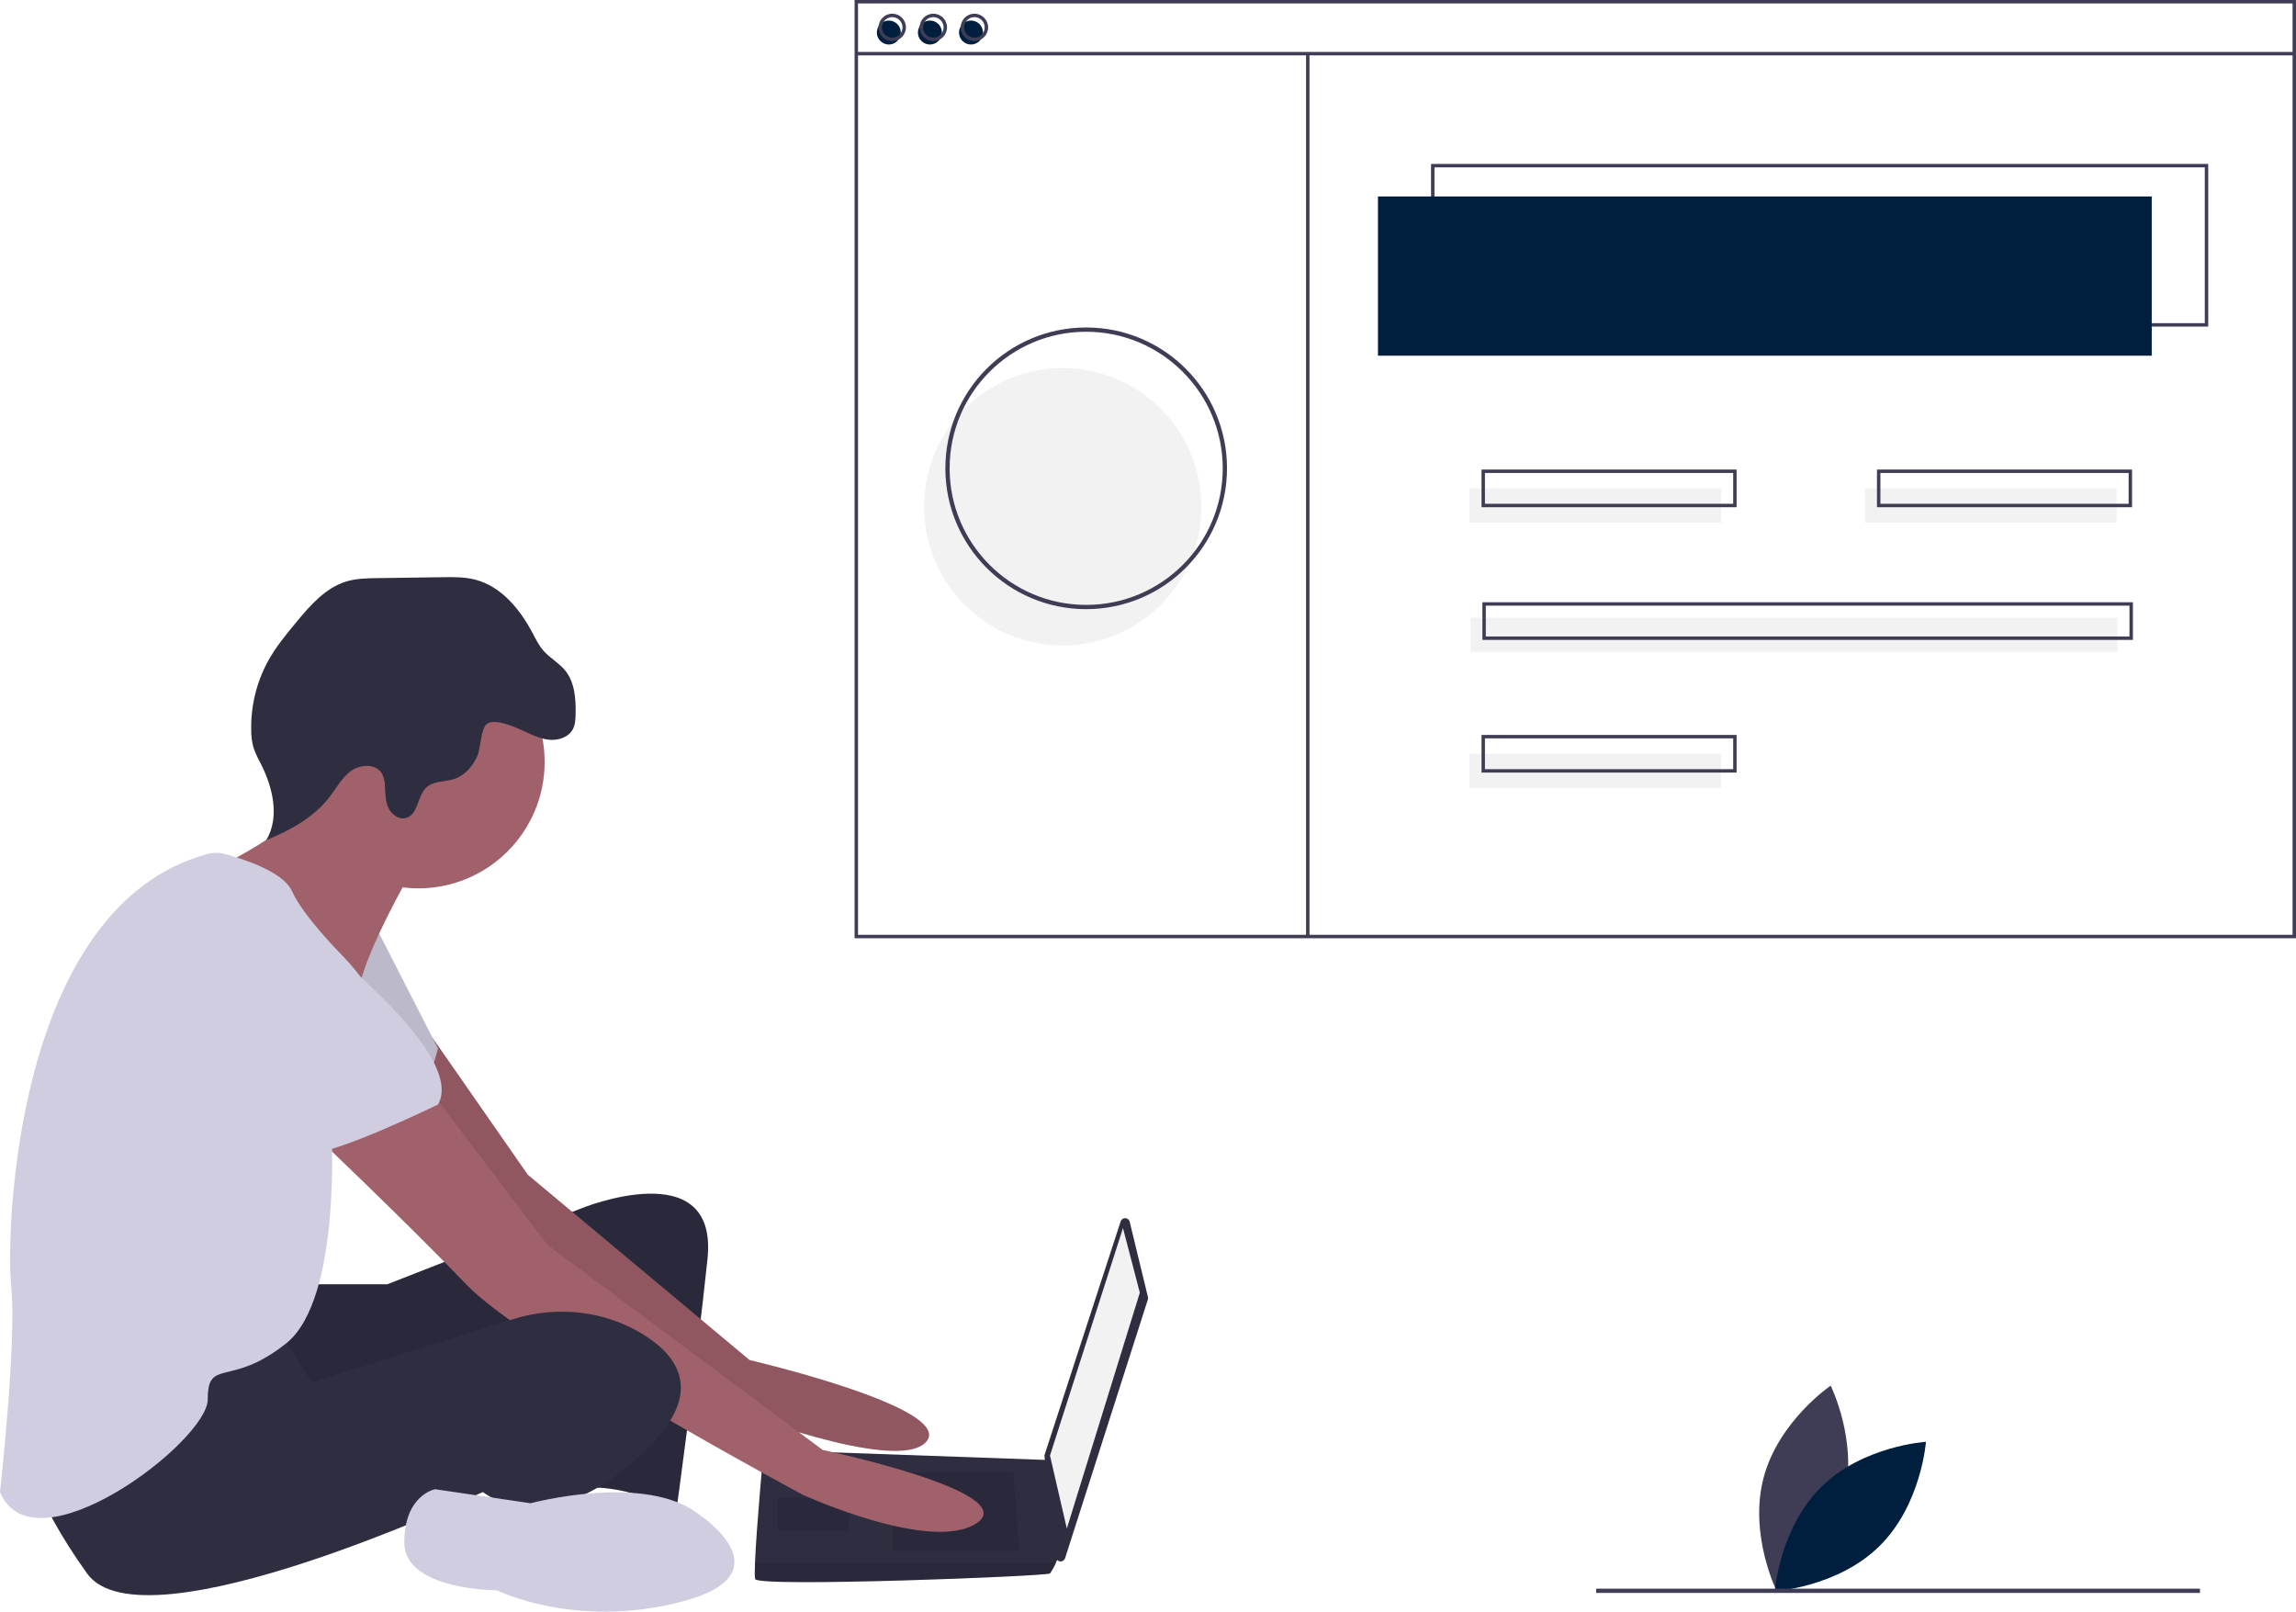
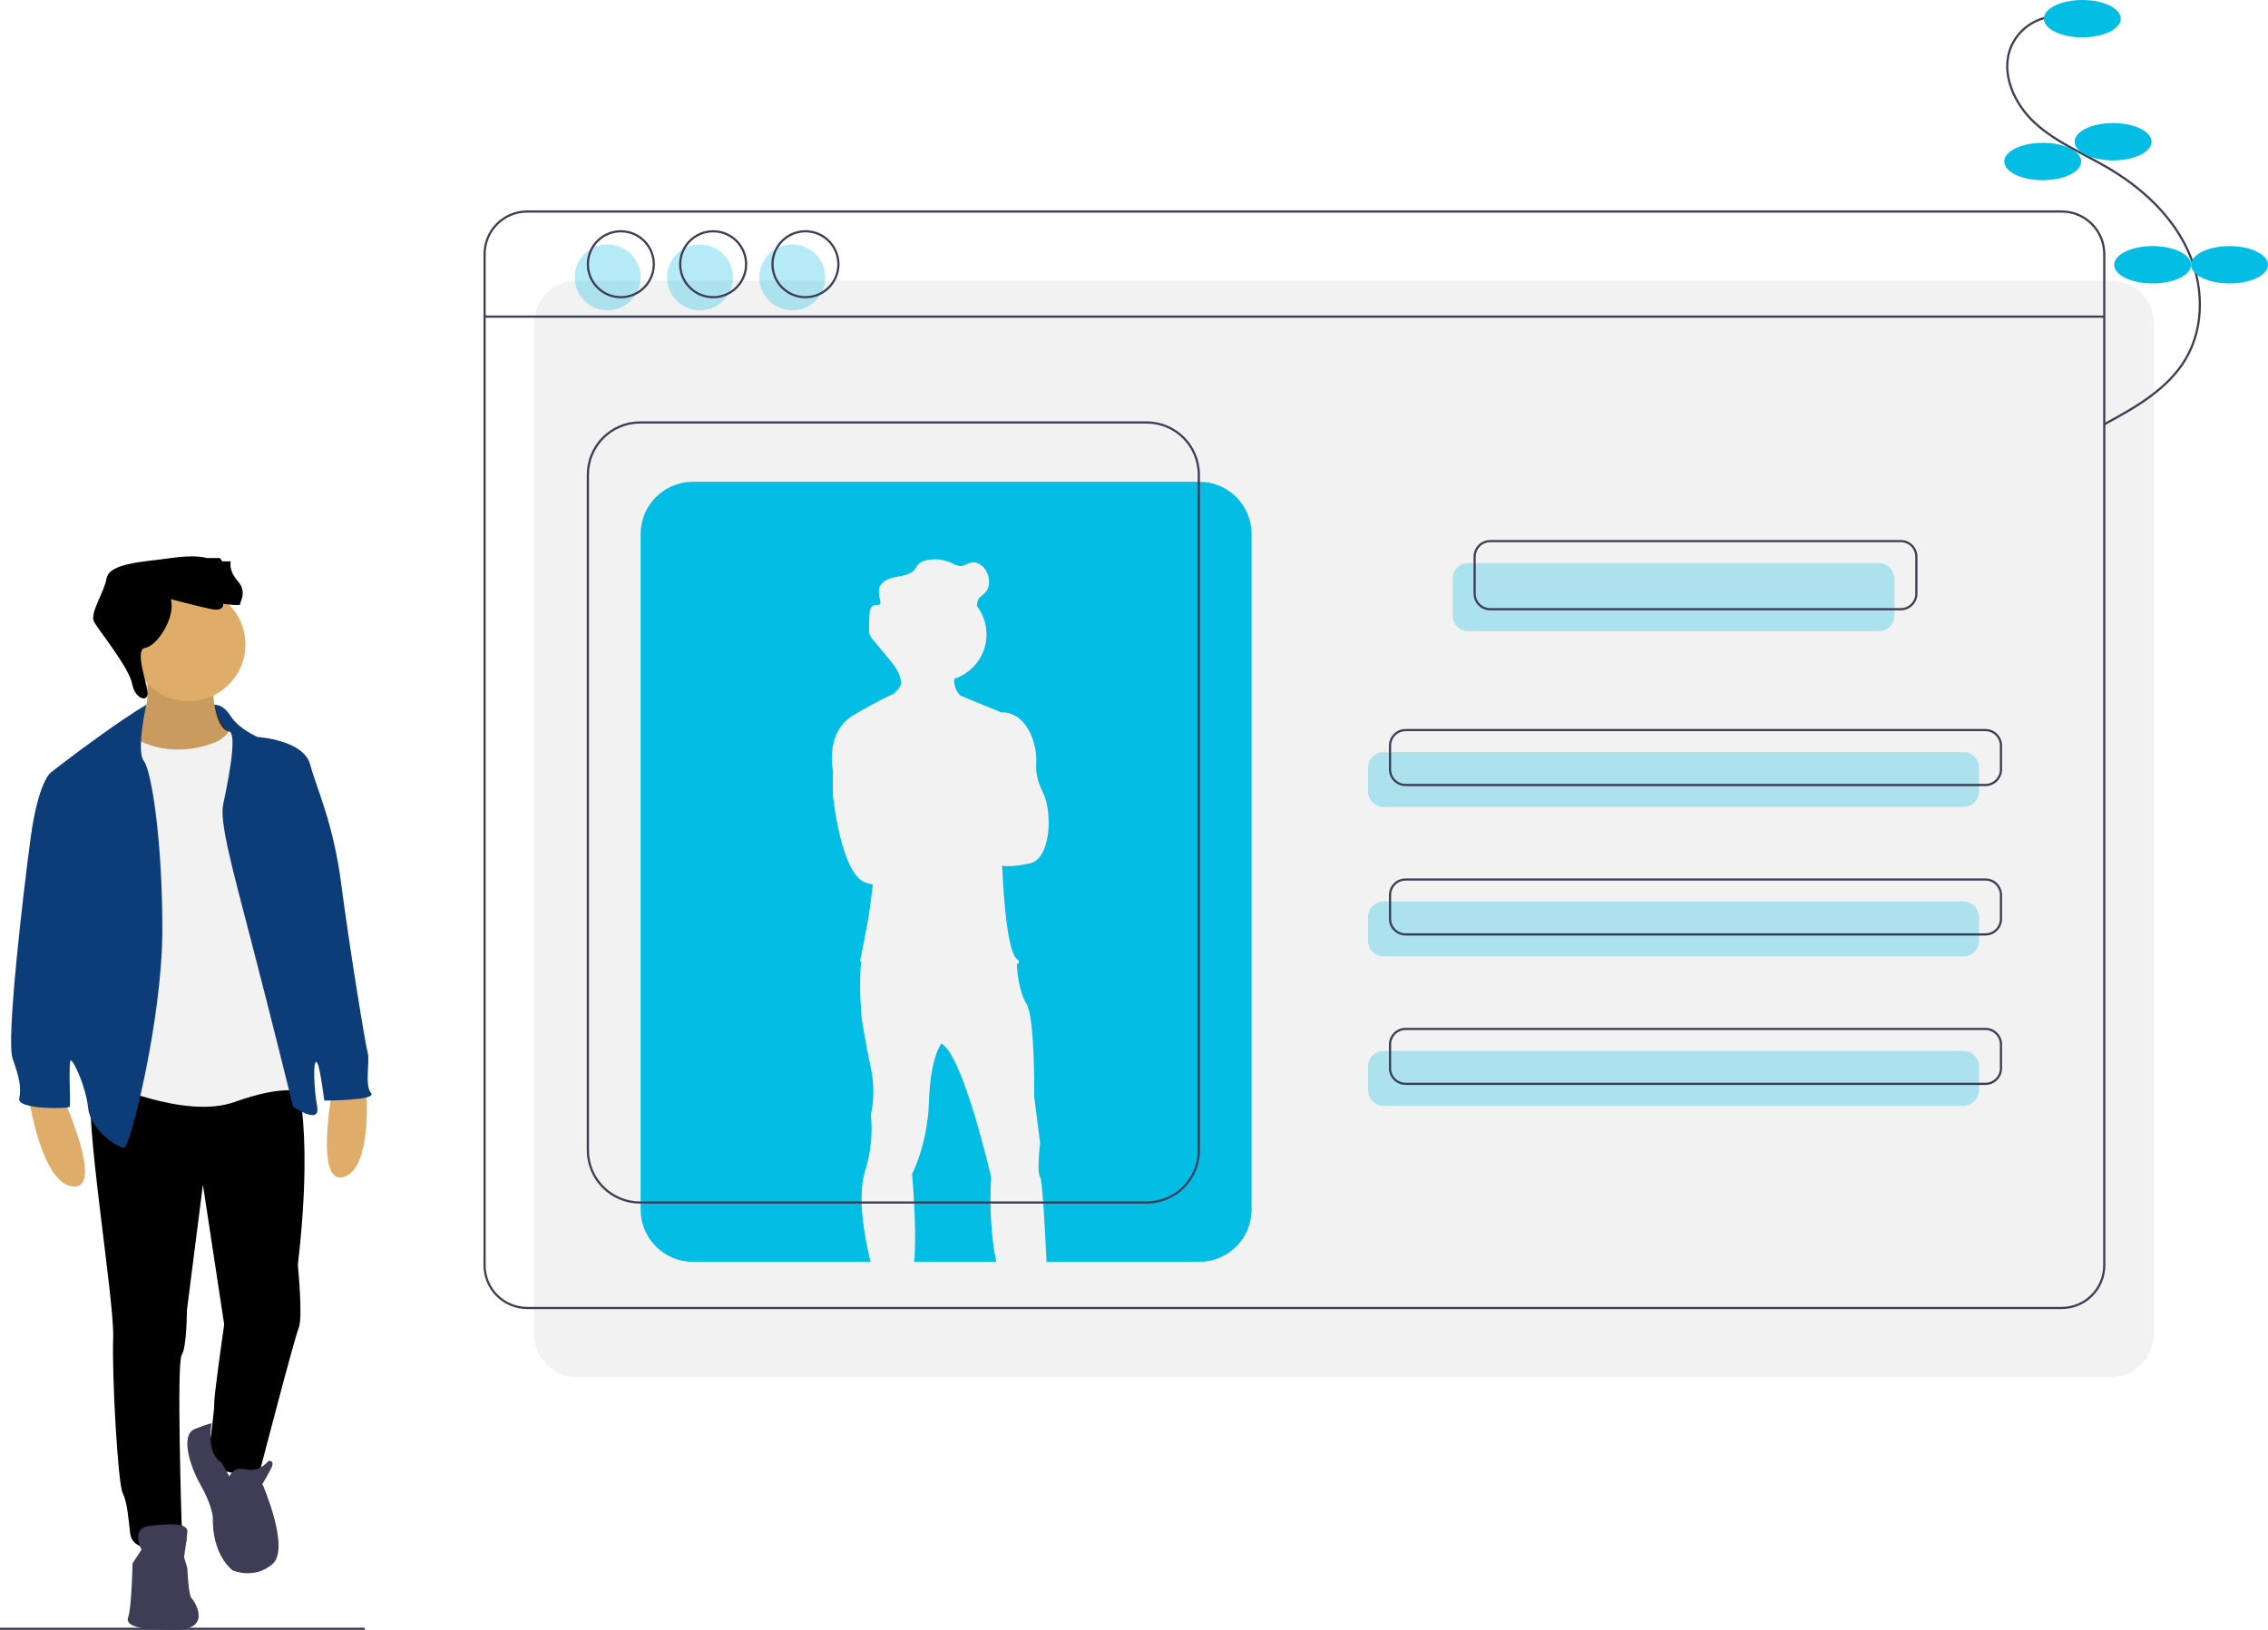
- <svg xmlns="http://www.w3.org/2000/svg" id="ade8c9af-7e2e-4eda-b5c8-b06129257226" data-name="Layer 1" width="1076.064" height="755.228" viewBox="0 0 1076.064 755.228">
-   <path d="M926.114,774.809c-6.985,26.598-31.459,43.22-31.459,43.22s-13.15-26.502-6.166-53.1,31.459-43.22,31.459-43.22S933.098,748.211,926.114,774.809Z" transform="translate(-61.96814 -72.38605)" fill="#3f3d56" />
-   <path d="M915.52,769.183c-19.563,19.327-21.751,48.831-21.751,48.831s29.528-1.831,49.091-21.159,21.751-48.831,21.751-48.831S935.082,749.855,915.52,769.183Z" transform="translate(-61.96814 -72.38605)" fill="#001f3f" />
-   <path d="M206.702,674.194h36.841l90.788-35.526s64.472-26.315,59.209,23.684-14.473,117.103-14.473,117.103-28.947-13.158-44.736-9.21-5.263-80.262-5.263-80.262-128.945,61.841-140.787,53.946-14.473-63.157-14.473-63.157Z" transform="translate(-61.96814 -72.38605)" fill="#2f2e41" />
-   <path d="M206.702,674.194h36.841l90.788-35.526s64.472-26.315,59.209,23.684-14.473,117.103-14.473,117.103-28.947-13.158-44.736-9.21-5.263-80.262-5.263-80.262-128.945,61.841-140.787,53.946-14.473-63.157-14.473-63.157Z" transform="translate(-61.96814 -72.38605)" opacity="0.1" />
-   <path d="M264.746,558.82l44.586,64.059L413.277,709.72s96.051,22.368,82.893,38.157S402.751,732.088,402.751,732.088s-119.735-86.84-123.682-93.419S231.702,570.249,231.702,570.249Z" transform="translate(-61.96814 -72.38605)" fill="#a0616a" />
-   <path d="M264.746,558.82l44.586,64.059L413.277,709.72s96.051,22.368,82.893,38.157S402.751,732.088,402.751,732.088s-119.735-86.84-123.682-93.419S231.702,570.249,231.702,570.249Z" transform="translate(-61.96814 -72.38605)" opacity="0.1" />
-   <path d="M238.281,507.092l28.947,56.578s-6.579,27.631-17.105,30.263-55.262-34.21-55.262-34.21Z" transform="translate(-61.96814 -72.38605)" fill="#d0cde1" />
-   <path d="M238.281,507.092l28.947,56.578s-6.579,27.631-17.105,30.263-55.262-34.21-55.262-34.21Z" transform="translate(-61.96814 -72.38605)" opacity="0.1" />
-   <path d="M591.419,644.9,599.97,680.172a2.203,2.203,0,0,1-.043,1.19L561.14,802.574a2.203,2.203,0,0,1-4.287-.423l-5.366-47.219a2.203,2.203,0,0,1,.094-.931L587.184,644.737A2.203,2.203,0,0,1,591.419,644.9Z" transform="translate(-61.96814 -72.38605)" fill="#2f2e41" />
-   <polygon points="526.306 575.493 534.2 605.756 499.99 716.28 492.096 682.07 526.306 575.493" fill="#f2f2f2" />
-   <path d="M415.909,812.35c1.316,3.947,136.839-1.316,138.155-2.632a28.561,28.561,0,0,0,2.895-5.263c1.237-2.632,2.368-5.263,2.368-5.263L554.064,756.588l-134.208-4.763s-3.355,36.105-4.039,52.631C415.646,808.626,415.646,811.56,415.909,812.35Z" transform="translate(-61.96814 -72.38605)" fill="#2f2e41" />
-   <polygon points="474.991 689.965 477.622 726.806 418.413 726.806 418.413 689.965 474.991 689.965" opacity="0.1" />
-   <polygon points="398.677 701.806 399.03 701.736 397.361 717.596 364.467 717.596 364.467 701.806 398.677 701.806" opacity="0.1" />
-   <path d="M415.909,812.35c1.316,3.947,136.839-1.316,138.155-2.632a28.561,28.561,0,0,0,2.895-5.263H415.817C415.646,808.626,415.646,811.56,415.909,812.35Z" transform="translate(-61.96814 -72.38605)" opacity="0.1" />
-   <circle cx="196.049" cy="357.076" r="59.209" fill="#a0616a" />
-   <path d="M254.07,482.093s-19.736,34.21-23.684,52.631-59.209-36.841-59.209-36.841l-7.237-19.079s51.973-24.342,48.025-44.078S254.07,482.093,254.07,482.093Z" transform="translate(-61.96814 -72.38605)" fill="#a0616a" />
-   <path d="M264.596,584.722l53.946,71.051,128.945,96.051s93.419,19.736,72.367,34.21-81.577-13.158-81.577-13.158S308.016,703.141,280.385,674.194s-78.946-77.63-78.946-77.63Z" transform="translate(-61.96814 -72.38605)" fill="#a0616a" />
-   <path d="M192.229,695.247,208.018,720.246l94.231-29.646c20.676-6.505,43.348-4.111,61.687,7.442,16.447,10.362,26.973,26.809,3.289,51.15-47.368,48.683-78.946,22.368-78.946,22.368S129.072,846.559,102.757,809.718s-27.631-55.262-27.631-55.262S176.44,691.299,192.229,695.247Z" transform="translate(-61.96814 -72.38605)" fill="#2f2e41" />
-   <path d="M389.593,782.087s42.104,27.631-7.895,40.789-86.84-5.263-86.84-5.263-43.42,0-43.42-22.368,14.473-25,14.473-25l44.736,6.579S364.594,762.351,389.593,782.087Z" transform="translate(-61.96814 -72.38605)" fill="#d0cde1" />
-   <path d="M306.589,414.568c4.03,1.797,8.026,3.923,12.408,4.444s9.371-1.008,11.444-4.903c1.12-2.104,1.248-4.578,1.3-6.961.158-7.225-.364-15.036-4.943-20.627-2.914-3.559-7.167-5.802-10.184-9.274-2.161-2.488-3.599-5.503-5.148-8.411-5.866-11.017-14.551-21.606-26.622-24.782-5.04-1.326-10.328-1.262-15.539-1.188l-30.397.429c-4.919.069-9.914.15-14.623,1.574-9.784,2.958-16.908,11.186-23.432,19.054-4.881,5.887-9.775,11.834-13.439,18.547a65.079,65.079,0,0,0-7.714,31.887,29.833,29.833,0,0,0,1.093,8.437,46.822,46.822,0,0,0,3.316,7.284c5.7,11.197,9.085,25.182,2.665,35.983,11.152-4.555,22.186-10.528,29.542-20.068,3.291-4.267,5.872-9.263,10.258-12.395s11.532-3.403,14.346,1.193a12.857,12.857,0,0,1,1.451,6.022c.206,3.45.2,7.033,1.663,10.164s4.947,5.658,8.273,4.721c5.729-1.614,5.18-10.406,9.593-14.4,3.351-3.033,8.521-2.453,12.826-3.83,5.016-1.604,8.779-5.95,10.924-10.759,1.63-3.656,1.606-13.223,4.691-15.203C294.208,409.022,303.004,412.969,306.589,414.568Z" transform="translate(-61.96814 -72.38605)" fill="#2f2e41" />
-   <path d="M159.24,472.562a15.616,15.616,0,0,1,8.128.021c8.446,2.268,27.38,8.27,31.44,17.405,5.263,11.842,23.684,30.263,23.684,30.263s25,25,19.736,42.104-25,36.841-25,36.841,5.263,81.577-21.052,102.63-36.841,6.579-36.841,26.315S77.757,809.718,61.968,771.561c0,0,7.895-71.051,5.263-96.051C64.638,650.871,68.434,497.145,159.24,472.562Z" transform="translate(-61.96814 -72.38605)" fill="#d0cde1" />
-   <path d="M201.439,505.777s80.262,59.209,65.788,84.209c0,0-48.683,23.684-59.209,22.368s-51.315-47.368-61.841-51.315S130.388,486.04,201.439,505.777Z" transform="translate(-61.96814 -72.38605)" fill="#d0cde1" />
-   <circle cx="498.064" cy="237.458" r="65" fill="#f2f2f2" />
-   <path d="M1096.898,225.427H732.649V149.207H1096.898ZM734.254,223.822h361.039v-73.01H734.254Z" transform="translate(-61.96814 -72.38605)" fill="#3f3d56" />
-   <rect x="645.809" y="92.065" width="362.644" height="74.615" fill="#001f3f" />
-   <circle cx="416.565" cy="15.244" r="5.616" fill="#001f3f" />
-   <circle cx="435.82" cy="15.244" r="5.616" fill="#001f3f" />
-   <circle cx="455.076" cy="15.244" r="5.616" fill="#001f3f" />
-   <path d="M1138.032,512.052H462.487V72.386h675.545Zm-673.94-1.605h672.336V73.991H464.092Z" transform="translate(-61.96814 -72.38605)" fill="#3f3d56" />
-   <rect x="401.321" y="24.338" width="673.94" height="1.605" fill="#3f3d56" />
-   <path d="M480.138,91.641a6.418,6.418,0,1,1,6.418-6.418A6.426,6.426,0,0,1,480.138,91.641Zm0-11.232a4.814,4.814,0,1,0,4.814,4.814A4.819,4.819,0,0,0,480.138,80.409Z" transform="translate(-61.96814 -72.38605)" fill="#3f3d56" />
-   <path d="M499.393,91.641a6.418,6.418,0,1,1,6.418-6.418A6.426,6.426,0,0,1,499.393,91.641Zm0-11.232a4.814,4.814,0,1,0,4.814,4.814A4.819,4.819,0,0,0,499.393,80.409Z" transform="translate(-61.96814 -72.38605)" fill="#3f3d56" />
-   <path d="M518.649,91.641A6.418,6.418,0,1,1,525.067,85.223,6.426,6.426,0,0,1,518.649,91.641Zm0-11.232a4.814,4.814,0,1,0,4.814,4.814A4.819,4.819,0,0,0,518.649,80.409Z" transform="translate(-61.96814 -72.38605)" fill="#3f3d56" />
-   <rect x="612.109" y="25.14" width="1.605" height="414.346" fill="#3f3d56" />
-   <rect x="688.733" y="228.859" width="117.94" height="16.046" fill="#f2f2f2" />
-   <rect x="874.067" y="228.859" width="117.94" height="16.046" fill="#f2f2f2" />
-   <path d="M875.861,310.07H756.317V292.42H875.861Zm-117.94-1.605H874.257V294.024H757.922Z" transform="translate(-61.96814 -72.38605)" fill="#3f3d56" />
-   <rect x="688.733" y="353.217" width="117.94" height="16.046" fill="#f2f2f2" />
-   <path d="M875.861,434.428H756.317V416.778H875.861Zm-117.94-1.605H874.257V418.382H757.922Z" transform="translate(-61.96814 -72.38605)" fill="#3f3d56" />
-   <rect x="689.134" y="289.433" width="303.273" height="16.046" fill="#f2f2f2" />
-   <path d="M1061.596,372.249H756.718V354.599h304.878ZM758.323,370.645h301.669V356.203H758.323Z" transform="translate(-61.96814 -72.38605)" fill="#3f3d56" />
-   <path d="M1061.195,310.07H941.651V292.42H1061.195Zm-117.94-1.605h116.335V294.024H943.255Z" transform="translate(-61.96814 -72.38605)" fill="#3f3d56" />
-   <path d="M571.032,357.844a66,66,0,1,1,66-66A66.075,66.075,0,0,1,571.032,357.844Zm0-130a64,64,0,1,0,64,64A64.073,64.073,0,0,0,571.032,227.844Z" transform="translate(-61.96814 -72.38605)" fill="#3f3d56" />
-   <rect x="748.064" y="744.458" width="283" height="2" fill="#3f3d56" />
+ <svg xmlns="http://www.w3.org/2000/svg" viewBox="-338.289 -205.211 1032 741.747">
+   <line y1="741.253" x2="166" y2="741.253" fill="none" stroke="#3f3d56" stroke-miterlimit="10" transform="matrix(1, 0, 0, 1, -338.2892, -205.2109)" />
+   <rect x="243" y="127.753" width="737" height="499" rx="19.398" fill="#f2f2f2" transform="matrix(1, 0, 0, 1, -338.2892, -205.2109)" />
+   <rect x="220.5" y="96.253" width="737" height="499" rx="19.398" fill="none" stroke="#3f3d56" stroke-miterlimit="10" transform="matrix(1, 0, 0, 1, -338.2892, -205.2109)" />
+   <line x1="220.5" y1="144.093" x2="957.5" y2="144.093" fill="none" stroke="#3f3d56" stroke-miterlimit="10" transform="matrix(1, 0, 0, 1, -338.2892, -205.2109)" />
+   <rect x="661" y="256.253" width="201" height="31" rx="7.093" fill="#04BDE4" opacity="0.3" transform="matrix(1, 0, 0, 1, -338.2892, -205.2109)" />
+   <rect x="622.5" y="342.253" width="278" height="25" rx="7.093" fill="#04BDE4" opacity="0.3" transform="matrix(1, 0, 0, 1, -338.2892, -205.2109)" />
+   <rect x="622.5" y="410.253" width="278" height="25" rx="7.093" fill="#04BDE4" opacity="0.3" transform="matrix(1, 0, 0, 1, -338.2892, -205.2109)" />
+   <rect x="622.5" y="478.253" width="278" height="25" rx="7.093" fill="#04BDE4" opacity="0.3" transform="matrix(1, 0, 0, 1, -338.2892, -205.2109)" />
+   <rect x="671" y="246.253" width="201" height="31" rx="7.093" fill="none" stroke="#3f3d56" stroke-miterlimit="10" transform="matrix(1, 0, 0, 1, -338.2892, -205.2109)" />
+   <rect x="632.5" y="332.253" width="278" height="25" rx="7.093" fill="none" stroke="#3f3d56" stroke-miterlimit="10" transform="matrix(1, 0, 0, 1, -338.2892, -205.2109)" />
+   <rect x="632.5" y="400.253" width="278" height="25" rx="7.093" fill="none" stroke="#3f3d56" stroke-miterlimit="10" transform="matrix(1, 0, 0, 1, -338.2892, -205.2109)" />
+   <rect x="632.5" y="468.253" width="278" height="25" rx="7.093" fill="none" stroke="#3f3d56" stroke-miterlimit="10" transform="matrix(1, 0, 0, 1, -338.2892, -205.2109)" />
+   <circle cx="276.5" cy="126.253" r="15" fill="#04BDE4" opacity="0.3" transform="matrix(1, 0, 0, 1, -338.2892, -205.2109)" />
+   <circle cx="318.5" cy="126.253" r="15" fill="#04BDE4" opacity="0.3" transform="matrix(1, 0, 0, 1, -338.2892, -205.2109)" />
+   <circle cx="360.5" cy="126.253" r="15" fill="#04BDE4" opacity="0.3" transform="matrix(1, 0, 0, 1, -338.2892, -205.2109)" />
+   <circle cx="282.5" cy="120.253" r="15" fill="none" stroke="#3f3d56" stroke-miterlimit="10" transform="matrix(1, 0, 0, 1, -338.2892, -205.2109)" />
+   <circle cx="324.5" cy="120.253" r="15" fill="none" stroke="#3f3d56" stroke-miterlimit="10" transform="matrix(1, 0, 0, 1, -338.2892, -205.2109)" />
+   <circle cx="366.5" cy="120.253" r="15" fill="none" stroke="#3f3d56" stroke-miterlimit="10" transform="matrix(1, 0, 0, 1, -338.2892, -205.2109)" />
+   <path d="M537.854,653.379c-2.511-11.568-3.177-27.369-2.333-38.36,0,0-12.698-55.786-22.69-60.991l-.003.003c-.153.197-5.002,6.554-5.617,26.224-.625,19.983-7.7,33.097-7.7,33.097s2.29,24.908.98,40.028Z" transform="matrix(1, 0, 0, 1, -422.7892, -284.3373)" fill="#04BDE4" />
+   <path d="M630.228,298.379H399.772A23.772,23.772,0,0,0,376,322.151V629.607a23.772,23.772,0,0,0,23.772,23.772h80.855c-2.7-11.199-6.057-28.691-2.657-40.852l-.002-.008.002.005c.159-.568.327-1.127.516-1.67a63.497,63.497,0,0,0,2.292-24.354,50.609,50.609,0,0,0,0-21.232c-2.498-11.656-4.246-23.105-4.246-23.105s-1.377-15.402-.175-24.844c.027-.207.058-.404.087-.605-.424-.097-.662-.152-.662-.152s3.539-16.028,4.788-26.227c.295-2.408.683-5.46,1.103-8.715a20.94,20.94,0,0,1-3.393-.86c-11.24-3.955-14.779-39.758-14.779-39.758V429.656s-3.747-17.381,9.367-25.083c12.628-7.416,17.67-9.446,18.026-9.586.096-.069.19-.131.288-.207a11.061,11.061,0,0,0,3.29-4.234q.026-.429.012-.852c-.213-4.067-3.044-7.765-5.73-10.992q-3.437-4.129-6.873-8.257a8.072,8.072,0,0,1-1.77-2.865,6.604,6.604,0,0,1-.187-1.804q-.003-.337.004-.673.056-3.078.167-6.155c.064-1.792.516-4.054,2.271-4.422.913-.192,2.121.142,2.604-.656a1.565,1.565,0,0,0,.117-1.061c-.006.027-.007.054-.015.081-.006-.033-.012-.067-.018-.1a22.437,22.437,0,0,1-.651-4.386,5.842,5.842,0,0,1,.282-1.97c1.017-2.975,4.518-4.196,7.611-4.757,3.094-.561,6.567-1.044,8.508-3.517a26.951,26.951,0,0,1,1.689-2.374,6.63,6.63,0,0,1,3.166-1.597,17.498,17.498,0,0,1,11.506,1.021c1.496.683,3,1.602,4.641,1.498,1.705-.108,3.162-1.308,4.845-1.6,2.719-.472,5.319,1.566,6.659,3.978a9.851,9.851,0,0,1,1.233,5.023,6.912,6.912,0,0,1-1.764,4.741c-1.17,1.241-2.916,2.094-3.402,3.73-.198.666-.152,1.383-.327,2.055-.022.084-.057.162-.086.244.032.042.067.081.099.123a21.231,21.231,0,0,1-10.332,33.019c-.008.211-.016.421-.015.633a9.173,9.173,0,0,0,2.84,7.065l18.547,7.606s11.166-1.353,15.195,15.31a28.826,28.826,0,0,1,.69,8.457c-.146,2.513.195,6.936,3.057,12.66,4.579,9.159,3.539,30.182-5.828,32.264-8.872,1.972-12.324,1.143-12.664,1.05l-.02.368c.146,3.945,1.55,37.969,6.648,42.086,1.41,1.138,1.14,1.908-.016,2.426l.003.003s.009.219.031.612c.153,2.488.94,11.965,4.353,17.357,3.956,6.245,3.541,42.257,3.541,42.257l2.704,21.232s-1.664,13.114,0,15.402c.946,1.298,2.091,21.404,2.905,38.57h69.53A23.772,23.772,0,0,0,654,629.607V322.151A23.772,23.772,0,0,0,630.228,298.379Z" transform="matrix(1, 0, 0, 1, -422.7892, -284.3373)" fill="#04BDE4" />
+   <rect x="267.5" y="192.253" width="278" height="355" rx="23.772" fill="none" stroke="#3f3d56" stroke-miterlimit="10" transform="matrix(1, 0, 0, 1, -338.2892, -205.2109)" />
+   <path d="M185.324,400.757S176,398,174,401s2.727,24.748,2.727,24.748l20.546,1.249-7.17-18.107Z" transform="matrix(1, 0, 0, 1, -422.7892, -284.3373)" fill="#2f2e41" />
+   <path d="M113.444,579.347s18.695,41.042,4.298,39.753-19.984-39.753-19.984-39.753Z" transform="matrix(1, 0, 0, 1, -422.7892, -284.3373)" fill="#e0ac69" />
+   <path d="M235.711,575.071s-8.201,44.348,5.455,39.611,9.764-43.409,9.764-43.409Z" transform="matrix(1, 0, 0, 1, -422.7892, -284.3373)" fill="#e0ac69" />
+   <path d="M181.347,390.466s-.215,20.629,7.736,21.703-4.513,12.033-4.513,12.033l-14.182,2.793L149.974,425.492l-9.025-11.604s15.901-7.521,9.025-30.943Z" transform="matrix(1, 0, 0, 1, -422.7892, -284.3373)" fill="#e0ac69" />
+   <path d="M181.347,390.466s-.215,20.629,7.736,21.703-4.513,12.033-4.513,12.033l-14.182,2.793L149.974,425.492l-9.025-11.604s15.901-7.521,9.025-30.943Z" transform="matrix(1, 0, 0, 1, -422.7892, -284.3373)" opacity="0.1" />
+   <path d="M217.876,564.95s10.099,21.703,2.149,89.82c0,0,2.364,24.067.43,28.579s-17.835,65.754-17.835,65.754-20.414,4.513-23.207-9.025c0,0,2.793-19.339,2.579-22.348s4.513-35.885,4.513-35.885l-9.67-63.605-7.306,57.373s0,16.546-2.364,20.199,0,77.142,0,77.142,6.661,11.174-3.438,11.389-19.124-.215-19.984-7.306-1.289-14.182-3.438-18.48-4.942-53.505-4.298-70.696-14.182-105.507-9.455-114.747S217.876,564.95,217.876,564.95Z" transform="matrix(1, 0, 0, 1, -422.7892, -284.3373)" style="" />
+   <circle cx="85.888" cy="293.29" r="25.786" fill="#e0ac69" transform="matrix(1, 0, 0, 1, -338.2892, -205.2109)" />
+   <path d="M144.602,414.318s15.686,11.604,38.464,2.364c0,0,7.521-3.653,6.876-9.24s15.686,44.91,15.686,44.91l16.546,87.886-.86,35.885s-7.306-3.653-30.083,4.513-59.952-9.24-59.952-9.24l1.289-92.184,1.289-53.72,3.438-11.818S139.015,410.45,144.602,414.318Z" transform="matrix(1, 0, 0, 1, -422.7892, -284.3373)" fill="#f2f2f2" />
+   <path d="M182.063,399.893s3.796-.617,7.449,5.185,12.248,9.455,12.248,9.455,20.843,1.289,23.852,12.463,10.529,26.43,14.182,54.58,10.959,73.06,12.033,76.713-1.504,14.827,1.504,18.265-21.273,3.438-21.273,3.438-2.149-17.62-3.653-17.62-1.074,11.818.43,20.414-10.959,0-10.959,0-9.67-39.323-18.91-74.779S184.355,452.997,186.074,445.046s6.446-30.728,3.008-32.877S182.063,399.893,182.063,399.893Z" transform="matrix(1, 0, 0, 1, -422.7892, -284.3373)" style="fill: rgb(13, 61, 120);" />
+   <path d="M151.076,399.874s-5.614,3.055-19.796,13.155-23.852,17.835-23.852,17.835-5.587,4.298-9.025,29.868S87.229,552.487,90.237,560.867s4.083,13.323,3.008,18.265,22.563,4.727,22.992,3.653-.645-20.629.43-21.058,6.876,11.604,7.951,21.703,13.538,18.05,16.331,18.05,17.191-58.233,17.405-97.986-4.727-73.275-8.38-78.002S151.076,399.874,151.076,399.874Z" transform="matrix(1, 0, 0, 1, -422.7892, -284.3373)" style="fill: rgb(13, 61, 120);" />
+   <path d="M188.867,751.037s1.719-4.727,7.736-3.223,10.099-3.868,10.099-3.868,3.223-.43,1.074,3.653-3.868,6.876-3.868,6.876,12.893,29.439,4.513,36.53-18.05,2.793-18.05,2.793-9.455-6.661-9.025-24.282c0,0-.43-5.587-5.587-14.612s-9.025-22.777-2.793-25.356,7.835-2.674,7.835-2.674-2.916,13.337,4.616,17.998Z" transform="matrix(1, 0, 0, 1, -422.7892, -284.3373)" fill="#3f3d56" />
+   <path d="M148.9,784.344s-5.157-9.67,3.438-10.744,17.835-1.719,17.405,2.793-1.504,11.389-1.504,11.389l1.504,4.942s.43,12.248,1.934,13.752,9.67,14.397-7.736,14.397-22.563-1.934-21.058-6.017,1.934-24.282,1.934-24.282Z" transform="matrix(1, 0, 0, 1, -422.7892, -284.3373)" fill="#3f3d56" />
+   <path d="M162.222,351.788s12.033,3.223,18.265,4.513,5.587-2.364,5.587-2.364,8.165,1.074,7.736.215,3.438-5.372-1.074-10.529-3.223-9.025-3.223-9.025h-3.868l-1.074-1.504h-6.017s-4.513-1.719-16.331,0-27.935,2.149-29.224,9.24-7.951,15.901-5.587,19.984,15.901,20.843,17.191,27.935,7.309,8.667,7.093,4.226-6.233-19.912-1.076-20.557S164.586,360.168,162.222,351.788Z" transform="matrix(1, 0, 0, 1, -422.7892, -284.3373)" style="" />
+   <path d="M1019.381,86.584a22.982,22.982,0,0,0-19.81,13.851c-4.954,11.974,1.424,26.039,10.999,34.77s21.874,13.722,33.048,20.282c15.01,8.811,28.497,21.043,36.007,36.744s8.309,35.15-.519,50.15c-8.194,13.922-23.093,22.255-37.302,29.94" transform="matrix(1, 0, 0, 1, -422.7892, -284.3373)" fill="none" stroke="#3f3d56" stroke-miterlimit="10" />
+   <ellipse cx="947.5" cy="8.5" rx="17.5" ry="8.5" fill="#04BDE4" transform="matrix(1, 0, 0, 1, -338.2892, -205.2109)" />
+   <ellipse cx="961.5" cy="64.5" rx="17.5" ry="8.5" fill="#04BDE4" transform="matrix(1, 0, 0, 1, -338.2892, -205.2109)" />
+   <ellipse cx="929.5" cy="73.5" rx="17.5" ry="8.5" fill="#04BDE4" transform="matrix(1, 0, 0, 1, -338.2892, -205.2109)" />
+   <ellipse cx="979.5" cy="120.5" rx="17.5" ry="8.5" fill="#04BDE4" transform="matrix(1, 0, 0, 1, -338.2892, -205.2109)" />
+   <ellipse cx="1014.5" cy="120.5" rx="17.5" ry="8.5" fill="#04BDE4" transform="matrix(1, 0, 0, 1, -338.2892, -205.2109)" />
</svg>
